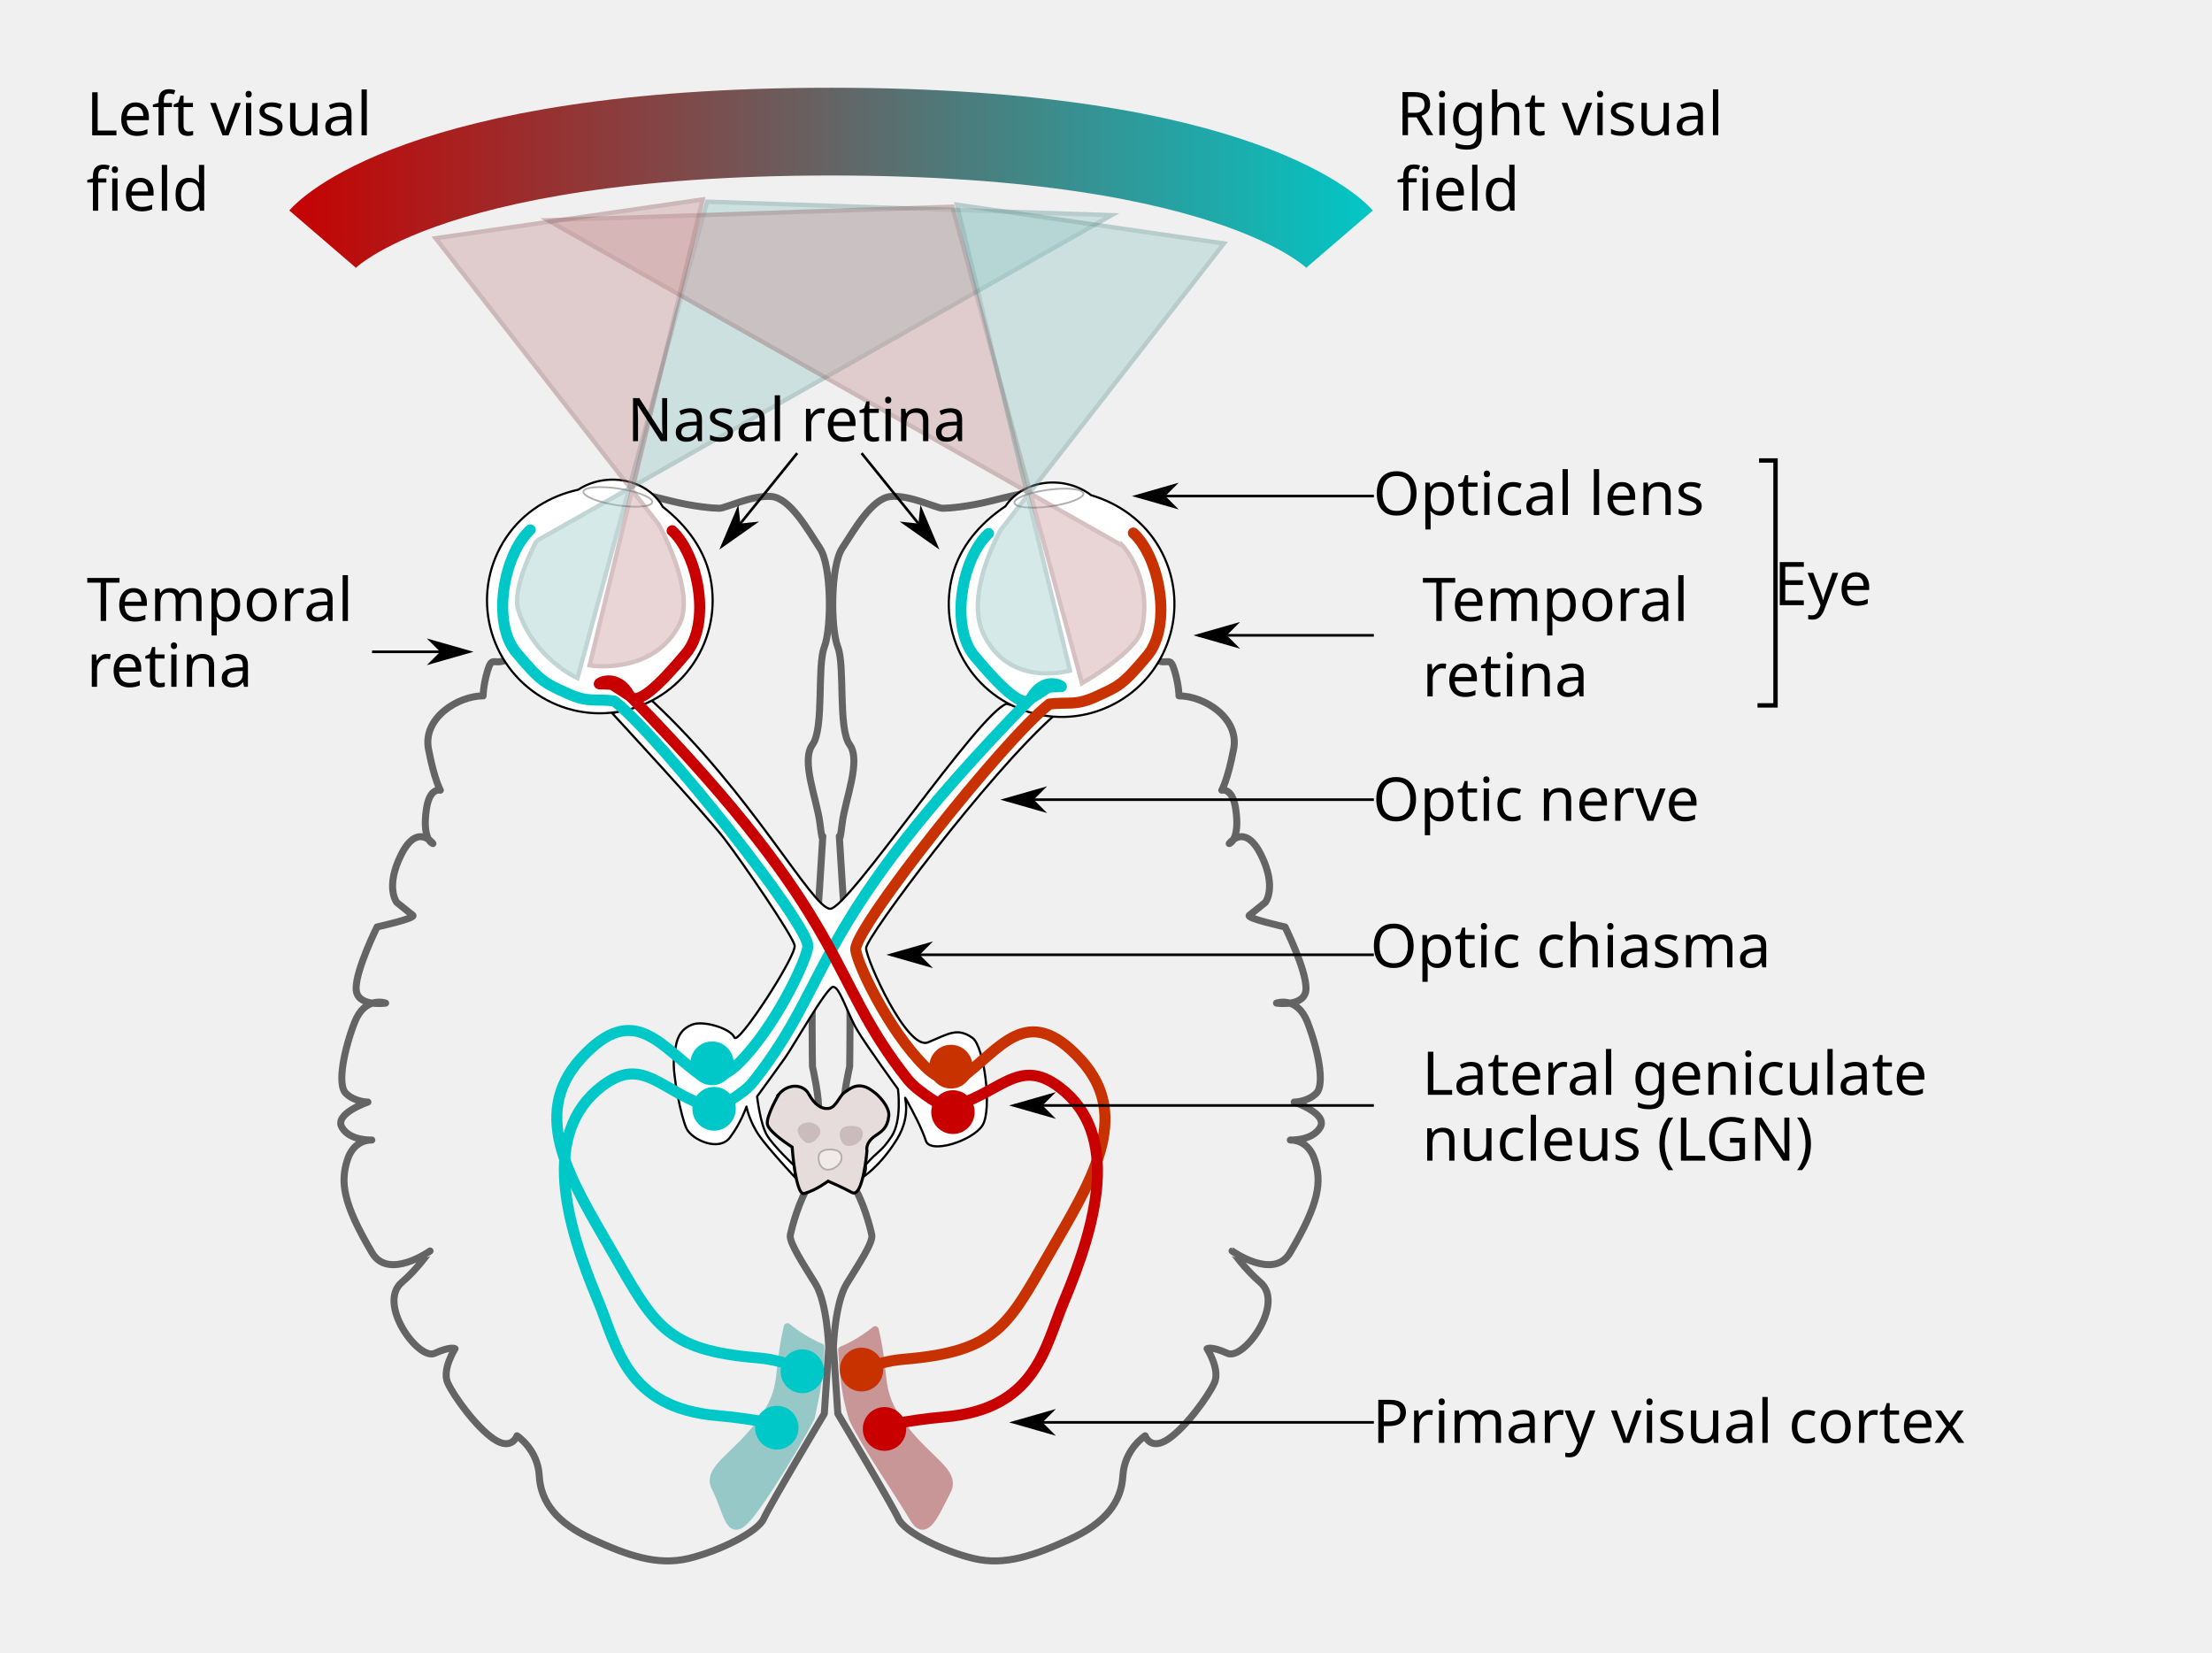
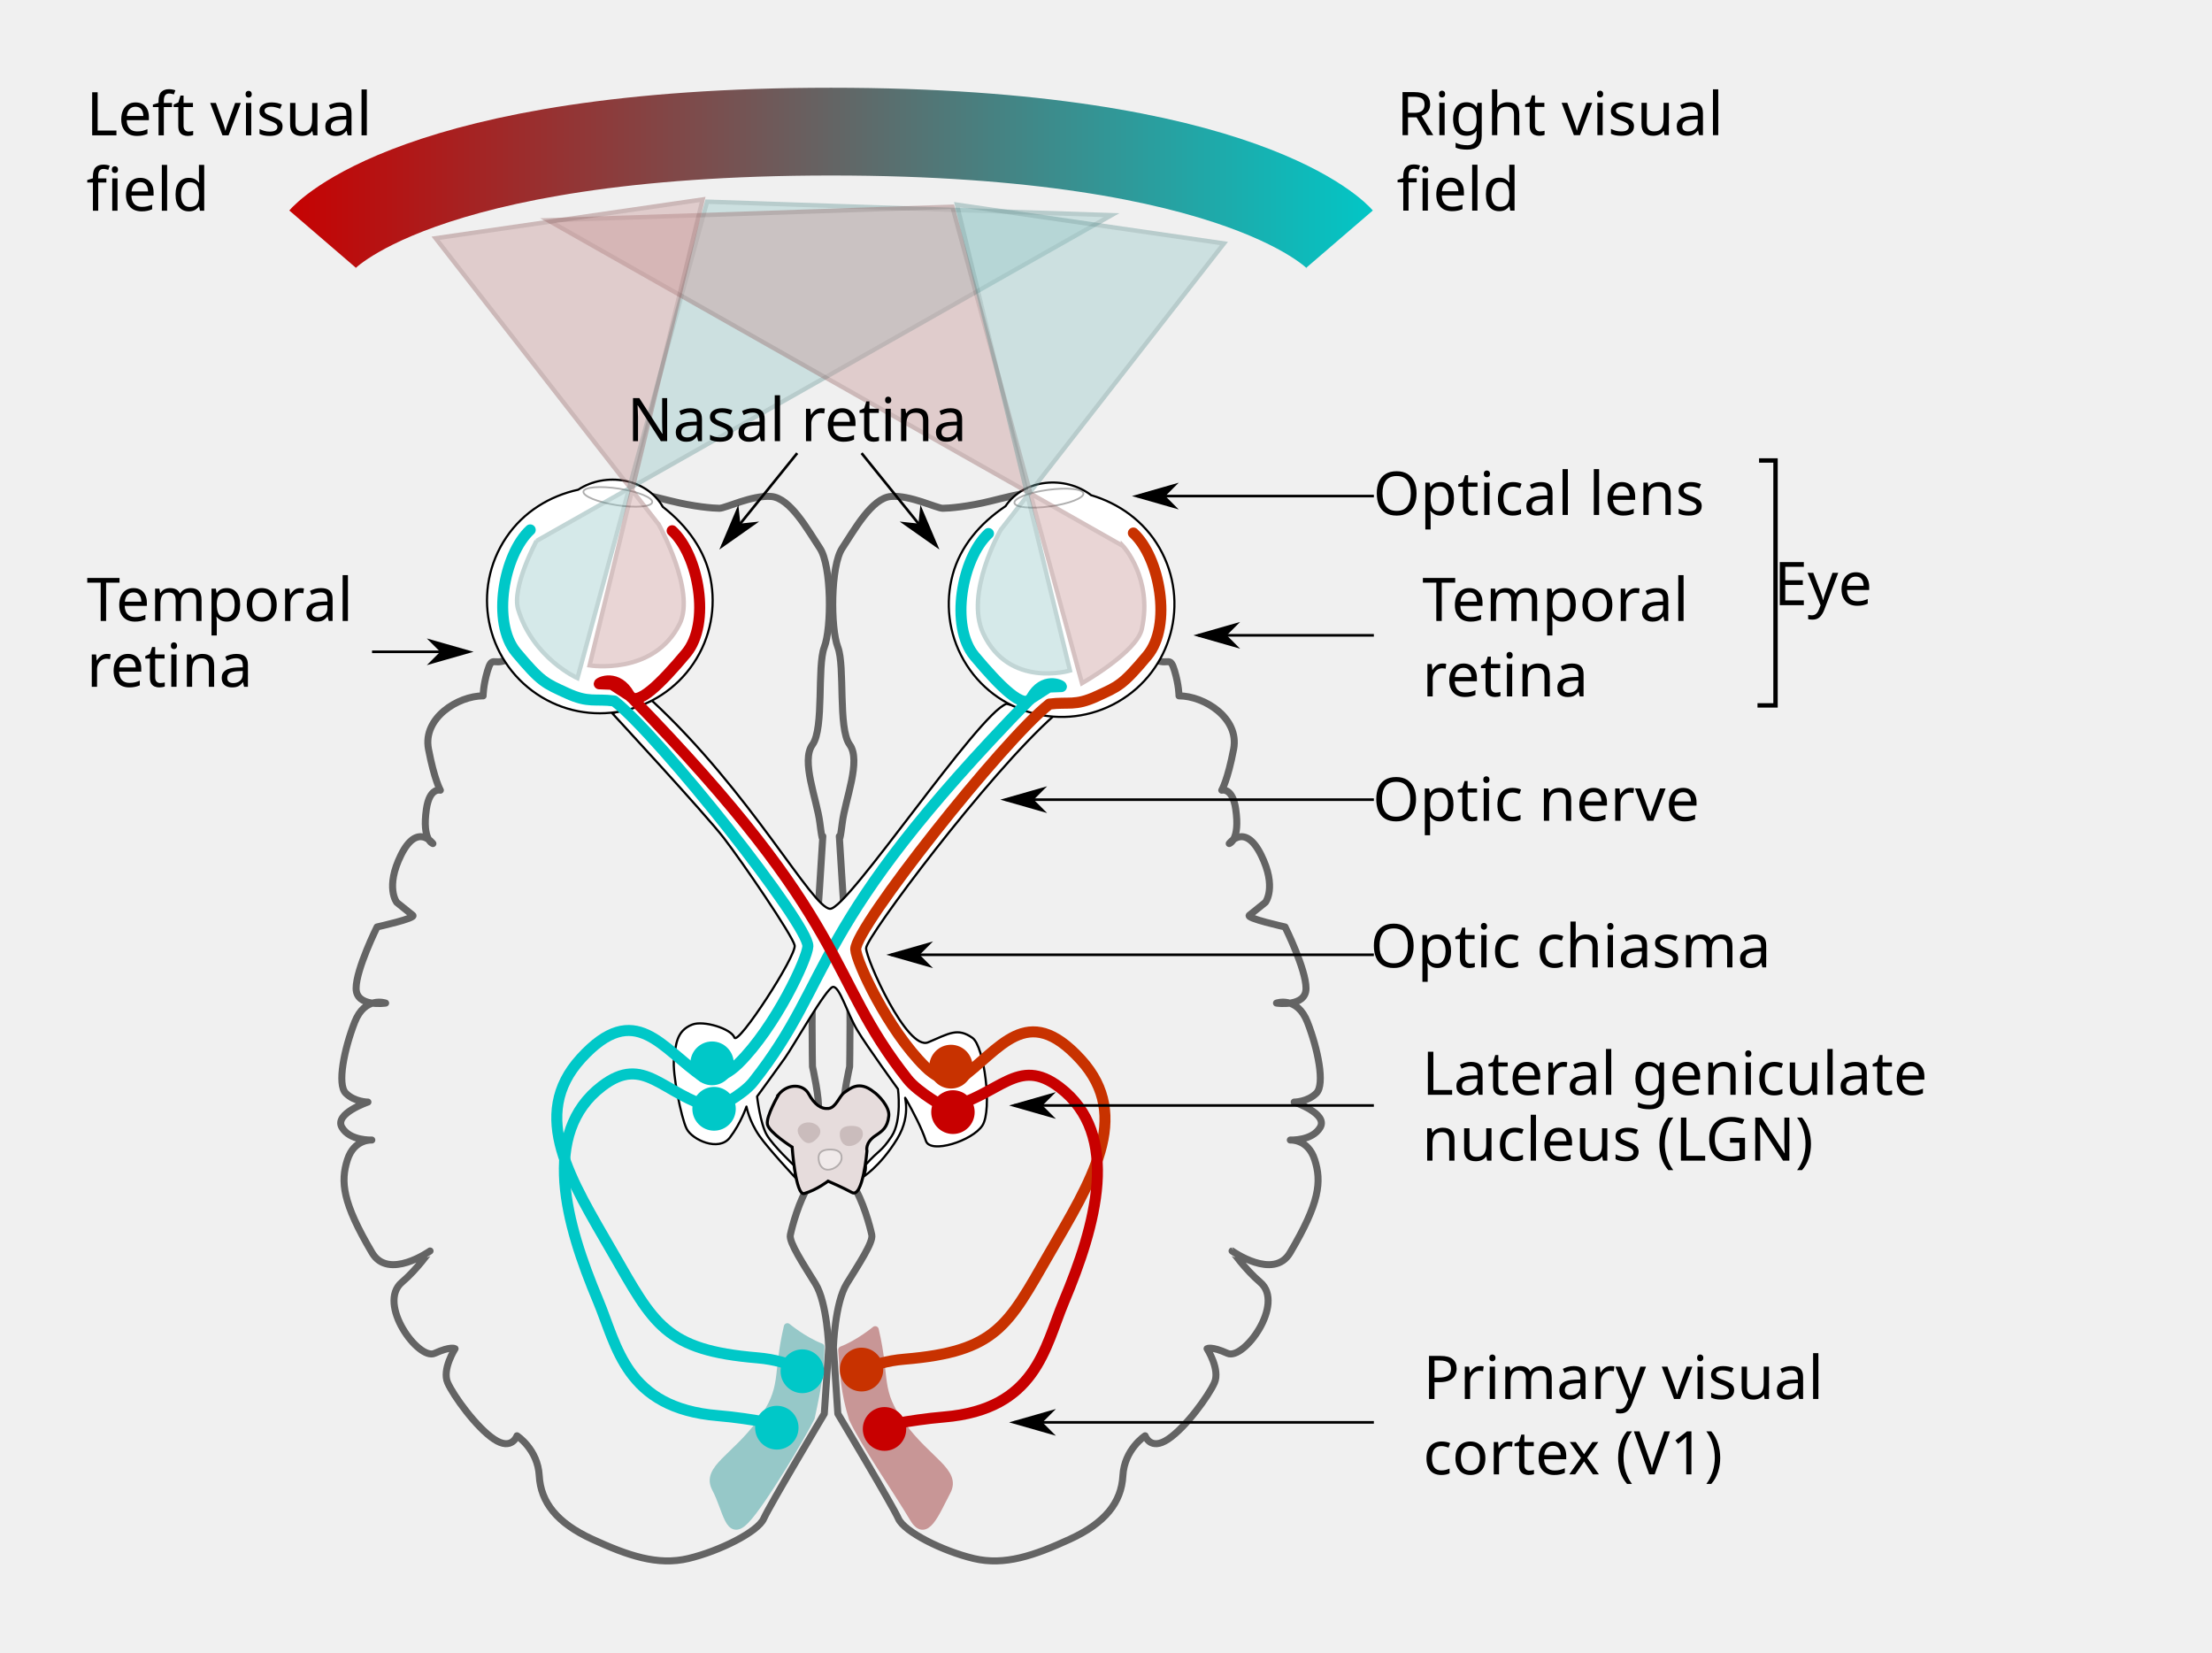
<svg xmlns="http://www.w3.org/2000/svg" xmlns:xlink="http://www.w3.org/1999/xlink" width="504.223" height="376.567" id="svg2" version="1.1">
  <defs id="defs4">
    <linearGradient id="linearGradient5438">
      <stop style="stop-color:#c80000;stop-opacity:1;" offset="0" id="stop5440" />
      <stop style="stop-color:#00c8c8;stop-opacity:1;" offset="1" id="stop5442" />
    </linearGradient>
    <marker orient="auto" refY="0" refX="0" id="Arrow1Lend" style="overflow:visible">
      <path id="path4379" d="M 0,0 5,-5 -12.5,0 5,5 0,0 z" style="fill-rule:evenodd;stroke:#000000;stroke-width:1pt" transform="matrix(-0.8,0,0,-0.8,-10,0)" />
    </marker>
    <marker orient="auto" refY="0" refX="0" id="Arrow1Lend-5" style="overflow:visible">
      <path id="path4379-7" d="M 0,0 5,-5 -12.5,0 5,5 0,0 z" style="fill-rule:evenodd;stroke:#000000;stroke-width:1pt" transform="matrix(-0.8,0,0,-0.8,-10,0)" />
    </marker>
    <marker orient="auto" refY="0" refX="0" id="Arrow1Lend-0" style="overflow:visible">
      <path id="path4379-3" d="M 0,0 5,-5 -12.5,0 5,5 0,0 z" style="fill-rule:evenodd;stroke:#000000;stroke-width:1pt" transform="matrix(-0.8,0,0,-0.8,-10,0)" />
    </marker>
    <marker orient="auto" refY="0" refX="0" id="Arrow1Lend-8" style="overflow:visible">
      <path id="path4379-2" d="M 0,0 5,-5 -12.5,0 5,5 0,0 z" style="fill-rule:evenodd;stroke:#000000;stroke-width:1pt" transform="matrix(-0.8,0,0,-0.8,-10,0)" />
    </marker>
    <marker orient="auto" refY="0" refX="0" id="Arrow1Lend-4" style="overflow:visible">
      <path id="path4379-1" d="M 0,0 5,-5 -12.5,0 5,5 0,0 z" style="fill-rule:evenodd;stroke:#000000;stroke-width:1pt" transform="matrix(-0.8,0,0,-0.8,-10,0)" />
    </marker>
    <marker orient="auto" refY="0" refX="0" id="Arrow1Lend-1" style="overflow:visible">
      <path id="path4379-4" d="M 0,0 5,-5 -12.5,0 5,5 0,0 z" style="fill-rule:evenodd;stroke:#000000;stroke-width:1pt" transform="matrix(-0.8,0,0,-0.8,-10,0)" />
    </marker>
    <marker orient="auto" refY="0" refX="0" id="Arrow1Lend-55" style="overflow:visible">
      <path id="path4379-71" d="M 0,0 5,-5 -12.5,0 5,5 0,0 z" style="fill-rule:evenodd;stroke:#000000;stroke-width:1pt" transform="matrix(-0.8,0,0,-0.8,-10,0)" />
    </marker>
    <marker orient="auto" refY="0" refX="0" id="Arrow1Lend-2" style="overflow:visible">
      <path id="path4379-34" d="M 0,0 5,-5 -12.5,0 5,5 0,0 z" style="fill-rule:evenodd;stroke:#000000;stroke-width:1pt" transform="matrix(-0.8,0,0,-0.8,-10,0)" />
    </marker>
    <marker orient="auto" refY="0" refX="0" id="Arrow1Lend-6" style="overflow:visible">
      <path id="path4379-21" d="M 0,0 5,-5 -12.5,0 5,5 0,0 z" style="fill-rule:evenodd;stroke:#000000;stroke-width:1pt" transform="matrix(-0.8,0,0,-0.8,-10,0)" />
    </marker>
    <linearGradient xlink:href="#linearGradient5438" id="linearGradient5446" x1="249.357" y1="-42.517" x2="501.187" y2="-42.517" gradientUnits="userSpaceOnUse" gradientTransform="translate(-0.9166192,24.4962)" />
    <linearGradient xlink:href="#linearGradient5438" id="linearGradient5638" gradientUnits="userSpaceOnUse" gradientTransform="translate(-0.9166192,22.4962)" x1="249.357" y1="-42.517" x2="501.187" y2="-42.517" />
    <linearGradient xlink:href="#linearGradient5438" id="linearGradient5672" gradientUnits="userSpaceOnUse" gradientTransform="translate(-0.9166192,22.4962)" x1="249.357" y1="-42.517" x2="501.187" y2="-42.517" />
  </defs>
  <g id="layer2" transform="translate(-184.9149,62.26881)" style="display:inline">
    <g id="g5640" style="">
      <path id="path4141-8-1" d="m 453.667,96.333 c 5.723,0 13.803,5.05 12.457,12.12 -1.347,7.07 -2.71,9.386 -2.71,9.386 0,0 2.445,-0.718 3.179,4.278 1.05,7.151 -1.479,7.883 -1.479,7.883 0,0 3.542,-4.884 7.257,2.578 3.679,7.39 0.986,10.824 0.986,10.824 l -3.662,2.948 c -0.831,0.669 8.148,2.652 8.148,2.652 0,0 4.778,9.614 4.778,13.99 0,4.377 -6.733,3.367 -6.733,3.367 0,0 4.713,-1.683 7.07,4.377 2.357,6.06 4.04,14.14 2.02,16.16 -2.02,2.02 -5.05,2.02 -5.05,2.02 0,0 7.733,2.619 5.929,5.756 -1.804,3.137 -6.817,2.899 -6.817,2.899 0,0 4.017,-0.309 5.56,4.499 1.602,4.992 1.158,9.744 -5.625,21.203 -3.744,6.324 -13.212,-0.418 -13.212,-0.418 0.05,-0.01 2.918,4.159 6.421,7.135 5.737,4.874 -3.761,17.877 -7.464,16.194 -3.703,-1.683 -4.656,-1.061 -4.656,-1.061 0,0 3.03,4.73 1.683,7.76 -1.347,3.03 -6.536,10.182 -10.576,12.875 -4.04,2.693 -5.223,-0.779 -5.223,-0.779 0,0 -4.737,3.054 -5.074,9.114 -0.337,6.06 -4.04,10.773 -12.12,14.476 -8.08,3.703 -14.813,6.06 -21.883,4.377 -7.07,-1.683 -15.823,-6.06 -17.17,-9.09 -1.347,-3.03 -13.803,-23.903 -13.803,-23.903 l -1.01,-15.15 c 0,0 0.337,-10.1 3.03,-14.476 2.693,-4.377 6.06,-9.427 5.723,-11.11 -0.337,-1.683 -2.02,-8.08 -4.377,-11.447 -2.357,-3.367 -1.683,-14.14 -2.02,-16.833 -0.337,-2.693 1.347,-10.1 1.347,-10.1 0,0 0.337,-17.843 -0.337,-23.903 -0.673,-6.06 -2.02,-28.616 -2.02,-28.616 0,0 0,2.357 0.673,-3.03 0.673,-5.387 4.377,-14.14 1.683,-17.843 -2.693,-3.703 -1.01,-17.843 -2.693,-22.22 -1.683,-4.377 -1.683,-18.516 1.01,-22.556 2.693,-4.04 6.733,-11.447 11.11,-11.783 4.377,-0.337 10.437,2.693 11.783,2.693 1.347,0 5.723,-0.337 11.11,-1.683 5.387,-1.347 14.813,-3.703 17.506,-2.02 2.693,1.683 10.1,6.733 10.1,10.773 0,4.04 -1.347,8.08 1.347,8.08 2.693,0 4.458,3.203 3.367,8.08 -0.447,1.998 5.723,0 5.05,3.367 -0.673,3.367 -2.357,7.07 0.337,8.08 2.693,1.01 3.03,-1.01 4.04,2.357 1.01,3.367 1.01,5.723 1.01,5.723 z" style="fill:#f0f0f0;fill-opacity:1;stroke:#646464;stroke-width:1.6;stroke-linecap:round;stroke-linejoin:round;stroke-miterlimit:4;stroke-dasharray:none;stroke-opacity:1" />
      <path id="path4141-8" d="m 295.043,96.333 c -5.723,0 -13.803,5.05 -12.457,12.12 1.347,7.07 2.71,9.386 2.71,9.386 0,0 -2.445,-0.718 -3.179,4.278 -1.05,7.151 1.479,7.883 1.479,7.883 0,0 -3.542,-4.884 -7.257,2.578 -3.679,7.39 -0.986,10.824 -0.986,10.824 l 3.662,2.948 c 0.831,0.669 -8.148,2.652 -8.148,2.652 0,0 -4.778,9.614 -4.778,13.99 0,4.377 6.733,3.367 6.733,3.367 0,0 -4.713,-1.683 -7.07,4.377 -2.357,6.06 -4.04,14.14 -2.02,16.16 2.02,2.02 5.05,2.02 5.05,2.02 0,0 -7.733,2.619 -5.929,5.756 1.804,3.137 6.817,2.899 6.817,2.899 0,0 -4.017,-0.309 -5.56,4.499 -1.602,4.992 -1.158,9.744 5.625,21.203 3.744,6.324 13.212,-0.418 13.212,-0.418 -0.05,-0.01 -2.918,4.159 -6.421,7.135 -5.737,4.874 3.761,17.877 7.464,16.194 3.703,-1.683 4.656,-1.061 4.656,-1.061 0,0 -3.03,4.73 -1.683,7.76 1.347,3.03 6.536,10.182 10.576,12.875 4.04,2.693 5.223,-0.779 5.223,-0.779 0,0 4.737,3.054 5.074,9.114 0.337,6.06 4.04,10.773 12.12,14.476 8.08,3.703 14.813,6.06 21.883,4.377 7.07,-1.683 15.823,-6.06 17.17,-9.09 1.347,-3.03 13.803,-23.903 13.803,-23.903 l 1.01,-15.15 c 0,0 -0.337,-10.1 -3.03,-14.476 -2.693,-4.377 -6.06,-9.427 -5.723,-11.11 0.337,-1.683 2.02,-8.08 4.377,-11.447 2.357,-3.367 1.683,-14.14 2.02,-16.833 0.337,-2.693 -1.347,-10.1 -1.347,-10.1 0,0 -0.337,-17.843 0.337,-23.903 0.673,-6.06 2.02,-28.616 2.02,-28.616 0,0 0,2.357 -0.673,-3.03 -0.673,-5.387 -4.377,-14.14 -1.683,-17.843 2.693,-3.703 1.01,-17.843 2.693,-22.22 1.683,-4.377 1.683,-18.516 -1.01,-22.556 -2.693,-4.04 -6.733,-11.447 -11.11,-11.783 -4.377,-0.337 -10.437,2.693 -11.783,2.693 -1.347,0 -5.723,-0.337 -11.11,-1.683 -5.387,-1.347 -14.813,-3.703 -17.506,-2.02 -2.693,1.683 -10.1,6.733 -10.1,10.773 0,4.04 1.347,8.08 -1.347,8.08 -2.693,0 -4.458,3.203 -3.367,8.08 0.447,1.998 -5.723,0 -5.05,3.367 0.673,3.367 2.357,7.07 -0.337,8.08 -2.693,1.01 -3.03,-1.01 -4.04,2.357 -1.01,3.367 -1.01,5.723 -1.01,5.723 z" style="fill:#f0f0f0;fill-opacity:1;stroke:#646464;stroke-width:1.6;stroke-linecap:round;stroke-linejoin:round;stroke-miterlimit:4;stroke-dasharray:none;stroke-opacity:1" />
      <path id="path3956-9" d="m 364.395,240.127 c -2.692,11.43 -0.24,13.763 -6.154,21.827 -5.914,8.064 -12.634,10.51 -10.242,15.039 2.644,5.006 2.93,11.356 6.872,7.299 3.942,-4.057 13.222,-19.901 14.952,-23.436 1.877,-8.62 2.082,-11.113 2.199,-16.141 -3.863,-1.475 -7.627,-4.589 -7.627,-4.589 z" style="fill:#96c8c8;fill-opacity:1;stroke:#96c8c8;stroke-width:1.623px;stroke-linecap:round;stroke-linejoin:round;stroke-opacity:1" />
      <ellipse transform="matrix(-2.515207,0,0,2.515207,700.1952,-321.2454)" id="path3915-1-2-7" style="fill:#00c8c8;fill-opacity:1;stroke:#00c8c8;stroke-width:0.999;stroke-linecap:round;stroke-linejoin:round;stroke-miterlimit:4;stroke-dasharray:none;stroke-dashoffset:0;stroke-opacity:1" cx="132.156" cy="227.225" rx="1.468" ry="1.484" />
      <ellipse transform="matrix(-2.515207,0,0,2.515207,694.3917,-308.3853)" id="path3915-6-7-4-2" style="fill:#00c8c8;fill-opacity:1;stroke:#00c8c8;stroke-width:0.999;stroke-linecap:round;stroke-linejoin:round;stroke-miterlimit:4;stroke-dasharray:none;stroke-dashoffset:0;stroke-opacity:1" cx="132.156" cy="227.225" rx="1.468" ry="1.484" />
      <path id="path3956" d="m 384.418,240.808 c 2.692,11.43 0.24,13.763 6.154,21.827 5.914,8.064 12.634,10.51 10.242,15.039 -2.644,5.006 -4.863,10.975 -7.745,6.108 -3.624,-6.121 -11.317,-17.201 -13.84,-22.721 -1.877,-5.999 -2.082,-10.557 -2.437,-15.664 3.863,-1.475 7.627,-4.589 7.627,-4.589 z" style="fill:#c89696;fill-opacity:1;stroke:#c89696;stroke-width:1.623px;stroke-linecap:round;stroke-linejoin:round;stroke-opacity:1" />
      <path id="path5317" d="m 333.526,97.428 c 22.602,20.961 36.539,47.312 40.609,47.439 4.041,0.126 33.772,-44.511 40.217,-46.72 3.055,0.879 8.538,1.506 10.859,2.652 -15.079,13.363 -42.868,50.508 -42.868,53.033 0,2.525 9.344,23.486 14.142,21.466 4.798,-2.02 6.696,-3.416 10.102,-1.01 2.682,1.894 4.546,16.415 2.273,19.951 -2.273,3.536 -11.869,6.566 -12.879,3.536 -1.01,-3.03 -2.885,-6.561 -4.53,-9.522 -0.89,-1.602 1.599,3.134 -2.032,9.059 -3.969,6.477 -8.088,8.888 -8.088,8.888 0,0 1.288,-1.124 0.882,-2.969 3.231,-3.614 3.506,-2.843 5.95,-6.514 2.393,-3.594 1.445,-10.764 1.445,-10.764 0,0 -7.012,-9.642 -9.285,-13.43 -2.273,-3.788 -4.041,-10.102 -5.556,-9.849 -1.515,0.253 -8.917,13.375 -10.95,16.234 -2.02,2.841 -6.327,8.739 -6.327,8.739 0,0 0.728,6.284 2.244,8.81 1.515,2.525 6.19,6.912 6.19,6.912 l 0.323,2.821 c 0,0 -6.209,-6.641 -8.262,-9.61 -2.298,-3.323 -2.916,-6.632 -2.916,-6.632 0,0 -1.263,3.788 -3.788,7.071 -2.525,3.283 -8.586,0.505 -9.849,-2.02 -1.263,-2.525 -3.298,-12.812 -2.883,-15.867 0.428,-3.15 0.474,-6.428 4.145,-7.872 2.596,-1.021 8.869,0.923 9.627,2.944 0.758,2.02 14.238,-18.727 13.733,-21 -0.505,-2.273 -11.869,-18.94 -16.162,-24.496 -4.293,-5.556 -25.389,-28.375 -25.389,-28.375 z" style="fill:#ffffff;fill-opacity:1;stroke:#000000;stroke-width:0.5;stroke-linecap:round;stroke-linejoin:round;stroke-miterlimit:4;stroke-dasharray:none;stroke-opacity:1" />
      <path id="path2985" d="m 335.999,53.246 c 5.601,4.366 9.621,9.94 10.886,16.399 1.264,6.459 0.065,13.4 -3.899,19.293 -7.927,11.786 -23.907,14.914 -35.692,6.987 -11.786,-7.927 -14.914,-23.907 -6.987,-35.692 3.963,-5.893 9.972,-9.468 16.399,-10.886 6.254,-4.114 15.554,-2.631 19.293,3.899 z" style="fill:#ffffff;fill-opacity:1;stroke:#000000;stroke-width:0.487;stroke-opacity:1" />
      <path id="path3756-4" d="m 305.777,58.507 c -6.034,5.558 -8.893,21.12 -3.176,27.948 5.717,6.828 6.6,6.993 11.547,9.273 4.947,2.279 6.395,1.201 10.781,1.767 10.57,8.265 44.339,50.973 44.141,55.91 -0.112,2.795 -7.37,18.4 -15.806,26.712 -4.585,4.517 -8.034,3.086 -8.034,3.086 -9.498,-6.391 -15.493,-17.817 -27.861,-4.26 -11.929,13.076 -2.246,27.847 7.186,44.241 9.432,16.394 11.974,22.276 33.012,24.029 8.085,0.674 12.127,4.042 12.127,4.042" style="fill:none;stroke:#00c8c8;stroke-width:2.515px;stroke-linecap:round;stroke-linejoin:round;stroke-opacity:1" />
      <path id="path2985-0" d="m 414.116,53.107 c -5.899,3.954 -10.307,9.227 -12.03,15.579 -1.723,6.352 -1.022,13.362 2.51,19.522 7.064,12.322 22.78,16.584 35.102,9.52 12.322,-7.064 16.584,-22.78 9.52,-35.102 -3.532,-6.161 -9.27,-10.156 -15.579,-12.03 -5.944,-4.551 -15.326,-3.735 -19.522,2.51 z" style="fill:#ffffff;fill-opacity:1;stroke:#000000;stroke-width:0.487;stroke-opacity:1" />
      <path id="path3756-6" d="m 410.236,59.335 c -6.034,5.558 -8.893,21.12 -3.176,27.948 5.717,6.828 11.284,12.455 12.951,9.497 2.719,-4.824 6.8,-2.886 6.848,-2.562 l -2.863,0.112 -4.264,2.757 c -51.183,52.424 -44.277,63.428 -63.141,87.233 -2.495,3.149 -8.678,6.106 -8.678,6.106 -12.168,-3.3 -16.099,-12.503 -25.768,-5.138 -14.081,10.725 -8.236,31.408 -0.912,48.846 4.351,10.359 6.257,24.499 27.295,26.252 8.085,0.674 15.779,2.454 15.779,2.454" style="fill:none;stroke:#00c8c8;stroke-width:2.515px;stroke-linecap:round;stroke-linejoin:round;stroke-opacity:1" />
      <path id="path3756-4-4" d="m 443.266,59.219 c 6.034,5.558 8.893,21.12 3.176,27.948 -5.717,6.828 -6.6,6.993 -11.547,9.273 -4.947,2.279 -6.395,1.201 -10.781,1.767 -10.57,8.265 -44.339,50.973 -44.141,55.91 0.112,2.795 7.37,18.4 15.806,26.712 4.585,4.517 7.829,2.883 7.829,2.883 9.293,-6.594 15.289,-18.02 27.657,-4.462 11.929,13.076 2.246,27.847 -7.186,44.241 -9.432,16.394 -11.974,22.276 -33.012,24.029 -8.085,0.674 -12.127,4.042 -12.127,4.042" style="fill:none;stroke:#c83200;stroke-width:2.515px;stroke-linecap:round;stroke-linejoin:round;stroke-opacity:1" />
      <path id="path3756-6-0" d="m 338.134,58.7 c 6.034,5.558 8.893,21.12 3.176,27.948 -5.717,6.828 -11.284,12.455 -12.951,9.497 -2.719,-4.824 -6.8,-2.886 -6.848,-2.562 l 2.863,0.112 4.264,2.757 c 51.183,52.424 44.277,63.428 63.141,87.233 2.495,3.148 8.811,6.578 8.811,6.578 12.301,-2.828 16.232,-12.031 25.901,-4.667 14.081,10.725 8.236,31.408 0.912,48.846 -4.351,10.359 -6.257,24.499 -27.295,26.252 -8.085,0.674 -15.779,2.454 -15.779,2.454" style="fill:none;stroke:#c80000;stroke-width:2.515px;stroke-linecap:round;stroke-linejoin:round;stroke-opacity:1" />
      <ellipse transform="matrix(2.515207,0,0,2.515207,14.83015,-391.4251)" id="path3915" style="fill:#00c8c8;fill-opacity:1;stroke:#00c8c8;stroke-width:0.999;stroke-linecap:round;stroke-linejoin:round;stroke-miterlimit:4;stroke-dasharray:none;stroke-dashoffset:0;stroke-opacity:1" cx="132.156" cy="227.225" rx="1.468" ry="1.484" />
      <ellipse transform="matrix(2.515207,0,0,2.515207,15.28504,-381.0671)" id="path3915-6" style="fill:#00c8c8;fill-opacity:1;stroke:#00c8c8;stroke-width:0.999;stroke-linecap:round;stroke-linejoin:round;stroke-miterlimit:4;stroke-dasharray:none;stroke-dashoffset:0;stroke-opacity:1" cx="132.156" cy="227.225" rx="1.468" ry="1.484" />
      <ellipse transform="matrix(2.515207,0,0,2.515207,69.28319,-390.6703)" id="path3915-1" style="fill:#c83200;fill-opacity:1;stroke:#c83200;stroke-width:0.999;stroke-linecap:round;stroke-linejoin:round;stroke-miterlimit:4;stroke-dasharray:none;stroke-dashoffset:0;stroke-opacity:1" cx="132.156" cy="227.225" rx="1.468" ry="1.484" />
      <ellipse transform="matrix(2.515207,0,0,2.515207,69.73806,-380.3123)" id="path3915-6-7" style="fill:#c80000;fill-opacity:1;stroke:#c80000;stroke-width:0.999;stroke-linecap:round;stroke-linejoin:round;stroke-miterlimit:4;stroke-dasharray:none;stroke-dashoffset:0;stroke-opacity:1" cx="132.156" cy="227.225" rx="1.468" ry="1.484" />
      <ellipse transform="matrix(2.515207,0,0,2.515207,48.89821,-321.6318)" id="path3915-1-2" style="fill:#c83200;fill-opacity:1;stroke:#c83200;stroke-width:0.999;stroke-linecap:round;stroke-linejoin:round;stroke-miterlimit:4;stroke-dasharray:none;stroke-dashoffset:0;stroke-opacity:1" cx="132.156" cy="227.225" rx="1.468" ry="1.484" />
      <ellipse transform="matrix(2.515207,0,0,2.515207,54.14023,-308.0979)" id="path3915-6-7-4" style="fill:#c80000;fill-opacity:1;stroke:#c80000;stroke-width:0.999;stroke-linecap:round;stroke-linejoin:round;stroke-miterlimit:4;stroke-dasharray:none;stroke-dashoffset:0;stroke-opacity:1" cx="132.156" cy="227.225" rx="1.468" ry="1.484" />
      <path id="path5337" d="m 362.474,187.102 c 2.11,-2.472 5.54,-2.317 6.779,-0.04 1.308,2.404 2.828,3.493 4.509,3.312 1.747,-0.188 2.478,-2.88 3.646,-3.649 1.168,-0.769 3.276,-2.877 6.654,-0.14 0.973,0.615 3.691,3.372 3.451,5.505 -0.299,2.668 -1.472,3.438 -3.024,4.474 -2.479,1.656 -1.952,3.506 -1.952,3.506 0,0 -0.907,10.844 -3.432,9.453 -1.924,-1.06 -5.431,-2.586 -5.431,-2.586 0,0 -2.567,1.998 -5.432,2.823 -1.978,0.57 -2.763,-10.589 -2.763,-10.589 0,0 -5.237,-3.307 -5.626,-5.152 -0.389,-1.845 2.622,-6.917 2.622,-6.917 z" style="fill:#e6dcdc;fill-opacity:1;stroke:#000000;stroke-width:0.685px;stroke-linecap:butt;stroke-linejoin:miter;stroke-opacity:1" />
      <path id="path5339" d="m 381.607,196.201 c 0,1.43 -1.653,2.747 -3.107,2.747 -1.455,0 -2.16,-1.317 -2.16,-2.747 0,-1.43 1.211,-1.863 2.666,-1.863 1.455,0 2.602,0.433 2.602,1.863 z" style="opacity:0.398;fill:#a08c8c;fill-opacity:1;stroke:none" />
      <path id="path5339-4" d="m 367.405,194.14 c 1.098,-0.916 3.137,-0.743 4.069,0.373 0.932,1.117 0.278,2.25 -0.82,3.166 -1.098,0.916 -2.08,0.769 -3.012,-0.348 -0.932,-1.117 -1.335,-2.276 -0.237,-3.192 z" style="opacity:0.398;fill:#a08c8c;fill-opacity:1;stroke:none" />
      <path id="path5339-0" d="m 376.769,201.593 c 0,1.43 -1.653,2.747 -3.107,2.747 -1.455,0 -2.16,-1.317 -2.16,-2.747 0,-1.43 1.211,-1.863 2.666,-1.863 1.455,0 2.602,0.433 2.602,1.863 z" style="opacity:0.398;fill:#ffffff;fill-opacity:1;stroke:#646464;stroke-width:0.4;stroke-miterlimit:4;stroke-dasharray:none;stroke-opacity:1" />
      <ellipse transform="matrix(0.9906383,-0.1365131,0.1365131,0.9906383,-7.120649,58.73569)" id="path5398" style="opacity:0.398;fill:#ffffff;fill-opacity:1;stroke:#323232;stroke-width:0.4;stroke-linecap:round;stroke-linejoin:round;stroke-miterlimit:4;stroke-dasharray:none;stroke-dashoffset:0;stroke-opacity:1" cx="428.115" cy="51.459" rx="7.938" ry="1.898" />
      <ellipse transform="matrix(0.9881064,0.1537718,-0.1537718,0.9881064,-89.3606,-65.69353)" id="path5398-7" style="opacity:0.398;fill:#ffffff;fill-opacity:1;stroke:#323232;stroke-width:0.4;stroke-linecap:round;stroke-linejoin:round;stroke-miterlimit:4;stroke-dasharray:none;stroke-dashoffset:0;stroke-opacity:1" cx="428.115" cy="51.459" rx="7.938" ry="1.898" />
      <path id="path5529-0" d="M 307.213,61.024 438.28,-13.222 346.095,-16.3 316.548,92.291 c 0,0 -10.096,-4.511 -13.506,-15.634 -1.55,-5.057 4.171,-15.634 4.171,-15.634 z" style="opacity:0.4;fill:#96c8c8;fill-opacity:1;stroke:#649696;stroke-width:1px;stroke-linecap:butt;stroke-linejoin:miter;stroke-opacity:1" />
      <path id="path5529-0-1" d="m 440.891,62.176 -131.067,-74.246 92.185,-3.078 29.547,108.591 c 0,0 12.451,-7.042 13.633,-12.351 2.566,-11.525 -4.298,-18.917 -4.298,-18.917 z" style="opacity:0.4;fill:#c89696;fill-opacity:1;stroke:#966464;stroke-width:1px;stroke-linecap:butt;stroke-linejoin:miter;stroke-opacity:1" />
      <path id="path5615" d="m 413.026,58.498 50.886,-65.281 -60.862,-8.839 0,0 25.759,106.192 c 0,0 -13.889,4.127 -19.761,-8.46 -4.286,-9.187 3.977,-23.612 3.977,-23.612 z" style="opacity:0.4;fill:#96c8c8;fill-opacity:1;stroke:#649696;stroke-width:1px;stroke-linecap:butt;stroke-linejoin:miter;stroke-opacity:1" />
      <path id="path5615-9" d="m 335.098,57.315 -50.886,-65.281 60.862,-8.839 0,0 -25.759,106.192 c 0,0 14.641,2.363 20.519,-9.47 3.706,-7.462 -4.735,-22.602 -4.735,-22.602 z" style="opacity:0.4;fill:#c89696;fill-opacity:1;stroke:#966464;stroke-width:1px;stroke-linecap:butt;stroke-linejoin:miter;stroke-opacity:1" />
      <path id="path5436" d="m 258.44,-7.773 c 0,0 21.077,-24.496 115.915,-24.496 94.838,0 115.915,24.496 115.915,24.496" style="fill:none;stroke:url(#linearGradient5672);stroke-width:20;stroke-linecap:butt;stroke-linejoin:miter;stroke-miterlimit:4;stroke-dasharray:none;stroke-opacity:1" />
    </g>
  </g>
  <g id="layer3" transform="translate(-184.9149,62.26881)">
-     <text xml:space="preserve" style="font-style:normal;font-variant:normal;font-weight:normal;font-stretch:normal;font-size:13.75px;line-height:125%;font-family:cmr10;-inkscape-font-specification:cmr10;text-align:center;letter-spacing:0px;word-spacing:0px;text-anchor:middle;fill:#000000;fill-opacity:1;stroke:none" x="574.281" y="266.59" id="text4179">
-       <tspan x="574.281" y="266.59" style="font-style:normal;font-variant:normal;font-weight:normal;font-stretch:normal;font-size:13.75px;line-height:125%;font-family:cmr10;-inkscape-font-specification:cmr10;letter-spacing:0px" id="tspan4214">Primary visual cortex</tspan>
+     <text xml:space="preserve" style="font-style:normal;font-variant:normal;font-weight:normal;font-stretch:normal;font-size:13.75px;line-height:125%;font-family:cmr10;-inkscape-font-specification:cmr10;text-align:start;letter-spacing:0px;word-spacing:0px;text-anchor:start;fill:#000000;fill-opacity:1;stroke:none" x="509.328" y="256.59" id="text4179">
+       <tspan x="509.328" y="256.59" style="font-style:normal;font-variant:normal;font-weight:normal;font-stretch:normal;font-size:13.75px;line-height:125%;font-family:cmr10;-inkscape-font-specification:cmr10;text-align:start;letter-spacing:0px;text-anchor:start" id="tspan4214">Primary visual</tspan>
+       <tspan x="509.328" y="273.777" style="font-style:normal;font-variant:normal;font-weight:normal;font-stretch:normal;font-size:13.75px;line-height:125%;font-family:cmr10;-inkscape-font-specification:cmr10;text-align:start;letter-spacing:0px;text-anchor:start" id="tspan4280">cortex (V1)</tspan>
    </text>
    <text xml:space="preserve" style="font-style:normal;font-variant:normal;font-weight:normal;font-stretch:normal;font-size:13.75px;line-height:125%;font-family:cmr10;-inkscape-font-specification:cmr10;text-align:center;letter-spacing:0px;word-spacing:0px;text-anchor:middle;fill:#000000;fill-opacity:1;stroke:none" x="551.877" y="158.22" id="text4179-8">
      <tspan x="551.877" y="158.22" style="font-style:normal;font-variant:normal;font-weight:normal;font-stretch:normal;font-size:13.75px;line-height:125%;font-family:cmr10;-inkscape-font-specification:cmr10;letter-spacing:0px" id="tspan4248">Optic chiasma</tspan>
    </text>
    <text xml:space="preserve" style="font-style:normal;font-variant:normal;font-weight:normal;font-stretch:normal;font-size:13.75px;line-height:125%;font-family:cmr10;-inkscape-font-specification:cmr10;text-align:center;letter-spacing:0px;word-spacing:0px;text-anchor:middle;fill:#000000;fill-opacity:1;stroke:none" x="544.008" y="124.804" id="text4179-8-2">
      <tspan x="544.008" y="124.804" style="font-style:normal;font-variant:normal;font-weight:normal;font-stretch:normal;font-size:13.75px;line-height:125%;font-family:cmr10;-inkscape-font-specification:cmr10;letter-spacing:0px" id="tspan4248-9">Optic nerve</tspan>
    </text>
    <text xml:space="preserve" style="font-style:normal;font-variant:normal;font-weight:normal;font-stretch:normal;font-size:13.75px;line-height:125%;font-family:cmr10;-inkscape-font-specification:cmr10;text-align:center;letter-spacing:0px;word-spacing:0px;text-anchor:middle;fill:#000000;fill-opacity:1;stroke:none" x="544.612" y="55.104" id="text4179-8-2-2">
      <tspan x="544.612" y="55.104" style="font-style:normal;font-variant:normal;font-weight:normal;font-stretch:normal;font-size:13.75px;line-height:125%;font-family:cmr10;-inkscape-font-specification:cmr10;letter-spacing:0px" id="tspan4248-9-4">Optical lens</tspan>
    </text>
    <text xml:space="preserve" style="font-style:normal;font-variant:normal;font-weight:normal;font-stretch:normal;font-size:13.75px;line-height:125%;font-family:cmr10;-inkscape-font-specification:cmr10;text-align:start;letter-spacing:0px;word-spacing:0px;text-anchor:start;fill:#000000;fill-opacity:1;stroke:none;" x="509.069" y="187.263" id="text4179-9">
      <tspan x="509.069" y="187.263" style="font-size:13.75px;text-align:start;text-anchor:start;-inkscape-font-specification:cmr10;font-family:cmr10;font-weight:normal;font-style:normal;font-stretch:normal;font-variant:normal;letter-spacing:0px;line-height:125%;" id="tspan4214-0">Lateral geniculate</tspan>
      <tspan x="509.069" y="202.263" style="font-size:13.75px;text-align:start;text-anchor:start;-inkscape-font-specification:cmr10;font-family:cmr10;font-weight:normal;font-style:normal;font-stretch:normal;font-variant:normal;letter-spacing:0px;line-height:125%;" id="tspan5122">nucleus (LGN)</tspan>
    </text>
    <text xml:space="preserve" style="font-style:normal;font-variant:normal;font-weight:normal;font-stretch:normal;font-size:13.75px;line-height:125%;font-family:cmr10;-inkscape-font-specification:cmr10;text-align:center;letter-spacing:0px;word-spacing:0px;text-anchor:middle;fill:#000000;fill-opacity:1;stroke:none" x="609.431" y="75.66" id="text4179-8-2-2-6-7">
      <tspan x="609.431" y="75.66" style="font-style:normal;font-variant:normal;font-weight:normal;font-stretch:normal;font-size:13.75px;line-height:125%;font-family:cmr10;-inkscape-font-specification:cmr10;letter-spacing:0px" id="tspan4248-9-4-3-9">Eye</tspan>
    </text>
    <path style="fill:none;stroke:#000000;stroke-width:0.6;stroke-linecap:butt;stroke-linejoin:miter;stroke-miterlimit:4;stroke-dasharray:none;stroke-opacity:1;marker-end:url(#Arrow1Lend)" d="m 498.086,50.796 -53.982,0" id="path4370" />
    <path style="fill:none;stroke:#000000;stroke-width:0.6;stroke-linecap:butt;stroke-linejoin:miter;stroke-miterlimit:4;stroke-dasharray:none;stroke-opacity:1;marker-end:url(#Arrow1Lend)" d="m 498.086,82.535 -39.982,0" id="path4370-1" />
    <path style="fill:none;stroke:#000000;stroke-width:0.6;stroke-linecap:butt;stroke-linejoin:miter;stroke-miterlimit:4;stroke-dasharray:none;stroke-opacity:1;marker-end:url(#Arrow1Lend)" d="m 498.086,119.991 -83.982,0" id="path4370-1-1" />
    <path style="fill:none;stroke:#000000;stroke-width:0.6;stroke-linecap:butt;stroke-linejoin:miter;stroke-miterlimit:4;stroke-dasharray:none;stroke-opacity:1;marker-end:url(#Arrow1Lend)" d="m 498.086,155.347 -109.982,0" id="path4370-1-1-0" />
    <path style="fill:none;stroke:#000000;stroke-width:0.6;stroke-linecap:butt;stroke-linejoin:miter;stroke-miterlimit:4;stroke-dasharray:none;stroke-opacity:1;marker-end:url(#Arrow1Lend)" d="m 498.086,189.692 -81.982,0" id="path4370-1-1-0-9" />
    <path style="fill:none;stroke:#000000;stroke-width:0.6;stroke-linecap:butt;stroke-linejoin:miter;stroke-miterlimit:4;stroke-dasharray:none;stroke-opacity:1;marker-end:url(#Arrow1Lend)" d="m 498.086,261.918 -81.982,0" id="path4370-1-1-0-9-1" />
    <path style="fill:none;stroke:#000000;stroke-width:1px;stroke-linecap:butt;stroke-linejoin:miter;stroke-opacity:1" d="m 585.893,42.684 3.75,0 0,55.821 -4.107,0" id="path5120" />
    <text xml:space="preserve" style="font-style:normal;font-variant:normal;font-weight:normal;font-stretch:normal;font-size:13.75px;line-height:125%;font-family:cmr10;-inkscape-font-specification:cmr10;text-align:center;letter-spacing:0px;word-spacing:0px;text-anchor:middle;fill:#000000;fill-opacity:1;stroke:none;" x="374.323" y="38.277" id="text4179-8-2-2-2">
      <tspan x="375.553" y="38.277" style="font-size:13.75px;-inkscape-font-specification:cmr10;font-family:cmr10;font-weight:normal;font-style:normal;font-stretch:normal;font-variant:normal;letter-spacing:0px;line-height:125%;" id="tspan4248-9-4-9">Nasal retina</tspan>
    </text>
    <text xml:space="preserve" style="font-style:normal;font-variant:normal;font-weight:normal;font-stretch:normal;font-size:13.75px;line-height:125%;font-family:cmr10;-inkscape-font-specification:cmr10;text-align:center;letter-spacing:0px;word-spacing:0px;text-anchor:middle;fill:#000000;fill-opacity:1;stroke:none;" x="509.123" y="79.271" id="text4179-8-2-2-2-1-6">
      <tspan x="509.123" y="79.271" style="font-style:normal;font-variant:normal;font-weight:normal;font-stretch:normal;font-size:13.75px;font-family:cmr10;-inkscape-font-specification:cmr10;text-align:start;letter-spacing:0px;text-anchor:start;line-height:125%;" id="tspan4248-9-4-9-0-3">Temporal </tspan>
      <tspan x="509.123" y="96.458" style="font-style:normal;font-variant:normal;font-weight:normal;font-stretch:normal;font-size:13.75px;font-family:cmr10;-inkscape-font-specification:cmr10;text-align:start;letter-spacing:0px;text-anchor:start;line-height:125%;" id="tspan5235">retina</tspan>
    </text>
    <path style="fill:none;stroke:#000000;stroke-width:0.6;stroke-linecap:butt;stroke-linejoin:miter;stroke-miterlimit:4;stroke-dasharray:none;stroke-opacity:1;marker-end:url(#Arrow1Lend)" d="m 381.31,41.015 17.018,21.071" id="path4370-4" />
    <path style="fill:none;stroke:#000000;stroke-width:0.6;stroke-linecap:butt;stroke-linejoin:miter;stroke-miterlimit:4;stroke-dasharray:none;stroke-opacity:1;marker-end:url(#Arrow1Lend)" d="M 366.637,41.015 349.619,62.086" id="path4370-4-9" />
    <text xml:space="preserve" style="font-style:normal;font-variant:normal;font-weight:normal;font-stretch:normal;font-size:13.75px;line-height:125%;font-family:cmr10;-inkscape-font-specification:cmr10;text-align:center;letter-spacing:0px;word-spacing:0px;text-anchor:middle;fill:#000000;fill-opacity:1;stroke:none;" x="204.663" y="79.271" id="text4179-8-2-2-2-1-6-2">
      <tspan x="204.663" y="79.271" style="font-size:13.75px;text-align:start;text-anchor:start;-inkscape-font-specification:cmr10;font-family:cmr10;font-weight:normal;font-style:normal;font-stretch:normal;font-variant:normal;letter-spacing:0px;line-height:125%;" id="tspan4248-9-4-9-0-3-0">Temporal </tspan>
      <tspan x="204.663" y="94.271" style="font-size:13.75px;text-align:start;text-anchor:start;-inkscape-font-specification:cmr10;font-family:cmr10;font-weight:normal;font-style:normal;font-stretch:normal;font-variant:normal;letter-spacing:0px;line-height:125%;" id="tspan5235-8">retina</tspan>
    </text>
    <path style="fill:none;stroke:#000000;stroke-width:0.6;stroke-linecap:butt;stroke-linejoin:miter;stroke-miterlimit:4;stroke-dasharray:none;stroke-opacity:1;marker-end:url(#Arrow1Lend)" d="m 269.723,86.291 21.982,0" id="path4370-1-9" />
    <text xml:space="preserve" style="font-style:normal;font-variant:normal;font-weight:normal;font-stretch:normal;font-size:13.75px;line-height:125%;font-family:cmr10;-inkscape-font-specification:cmr10;text-align:start;letter-spacing:0px;word-spacing:0px;text-anchor:start;fill:#000000;fill-opacity:1;stroke:none" x="204.596" y="-31.424" id="text4179-8-2-2-1">
      <tspan x="204.596" y="-31.424" style="font-style:normal;font-variant:normal;font-weight:normal;font-stretch:normal;font-size:13.75px;line-height:125%;font-family:cmr10;-inkscape-font-specification:cmr10;text-align:start;letter-spacing:0px;text-anchor:start" id="tspan5519">Left visual</tspan>
      <tspan x="204.596" y="-14.236" style="font-style:normal;font-variant:normal;font-weight:normal;font-stretch:normal;font-size:13.75px;line-height:125%;font-family:cmr10;-inkscape-font-specification:cmr10;text-align:start;letter-spacing:0px;text-anchor:start" id="tspan5523">field</tspan>
    </text>
    <text xml:space="preserve" style="font-style:normal;font-variant:normal;font-weight:normal;font-stretch:normal;font-size:13.75px;line-height:125%;font-family:cmr10;-inkscape-font-specification:cmr10;text-align:start;letter-spacing:0px;word-spacing:0px;text-anchor:start;fill:#000000;fill-opacity:1;stroke:none" x="503.288" y="-31.46" id="text4179-8-2-2-1-2">
      <tspan x="503.288" y="-31.46" style="font-style:normal;font-variant:normal;font-weight:normal;font-stretch:normal;font-size:13.75px;line-height:125%;font-family:cmr10;-inkscape-font-specification:cmr10;text-align:start;letter-spacing:0px;text-anchor:start" id="tspan4248-9-4-6-2">Right visual</tspan>
      <tspan x="503.288" y="-14.272" style="font-style:normal;font-variant:normal;font-weight:normal;font-stretch:normal;font-size:13.75px;line-height:125%;font-family:cmr10;-inkscape-font-specification:cmr10;text-align:start;letter-spacing:0px;text-anchor:start" id="tspan5525">field</tspan>
    </text>
  </g>
</svg>
